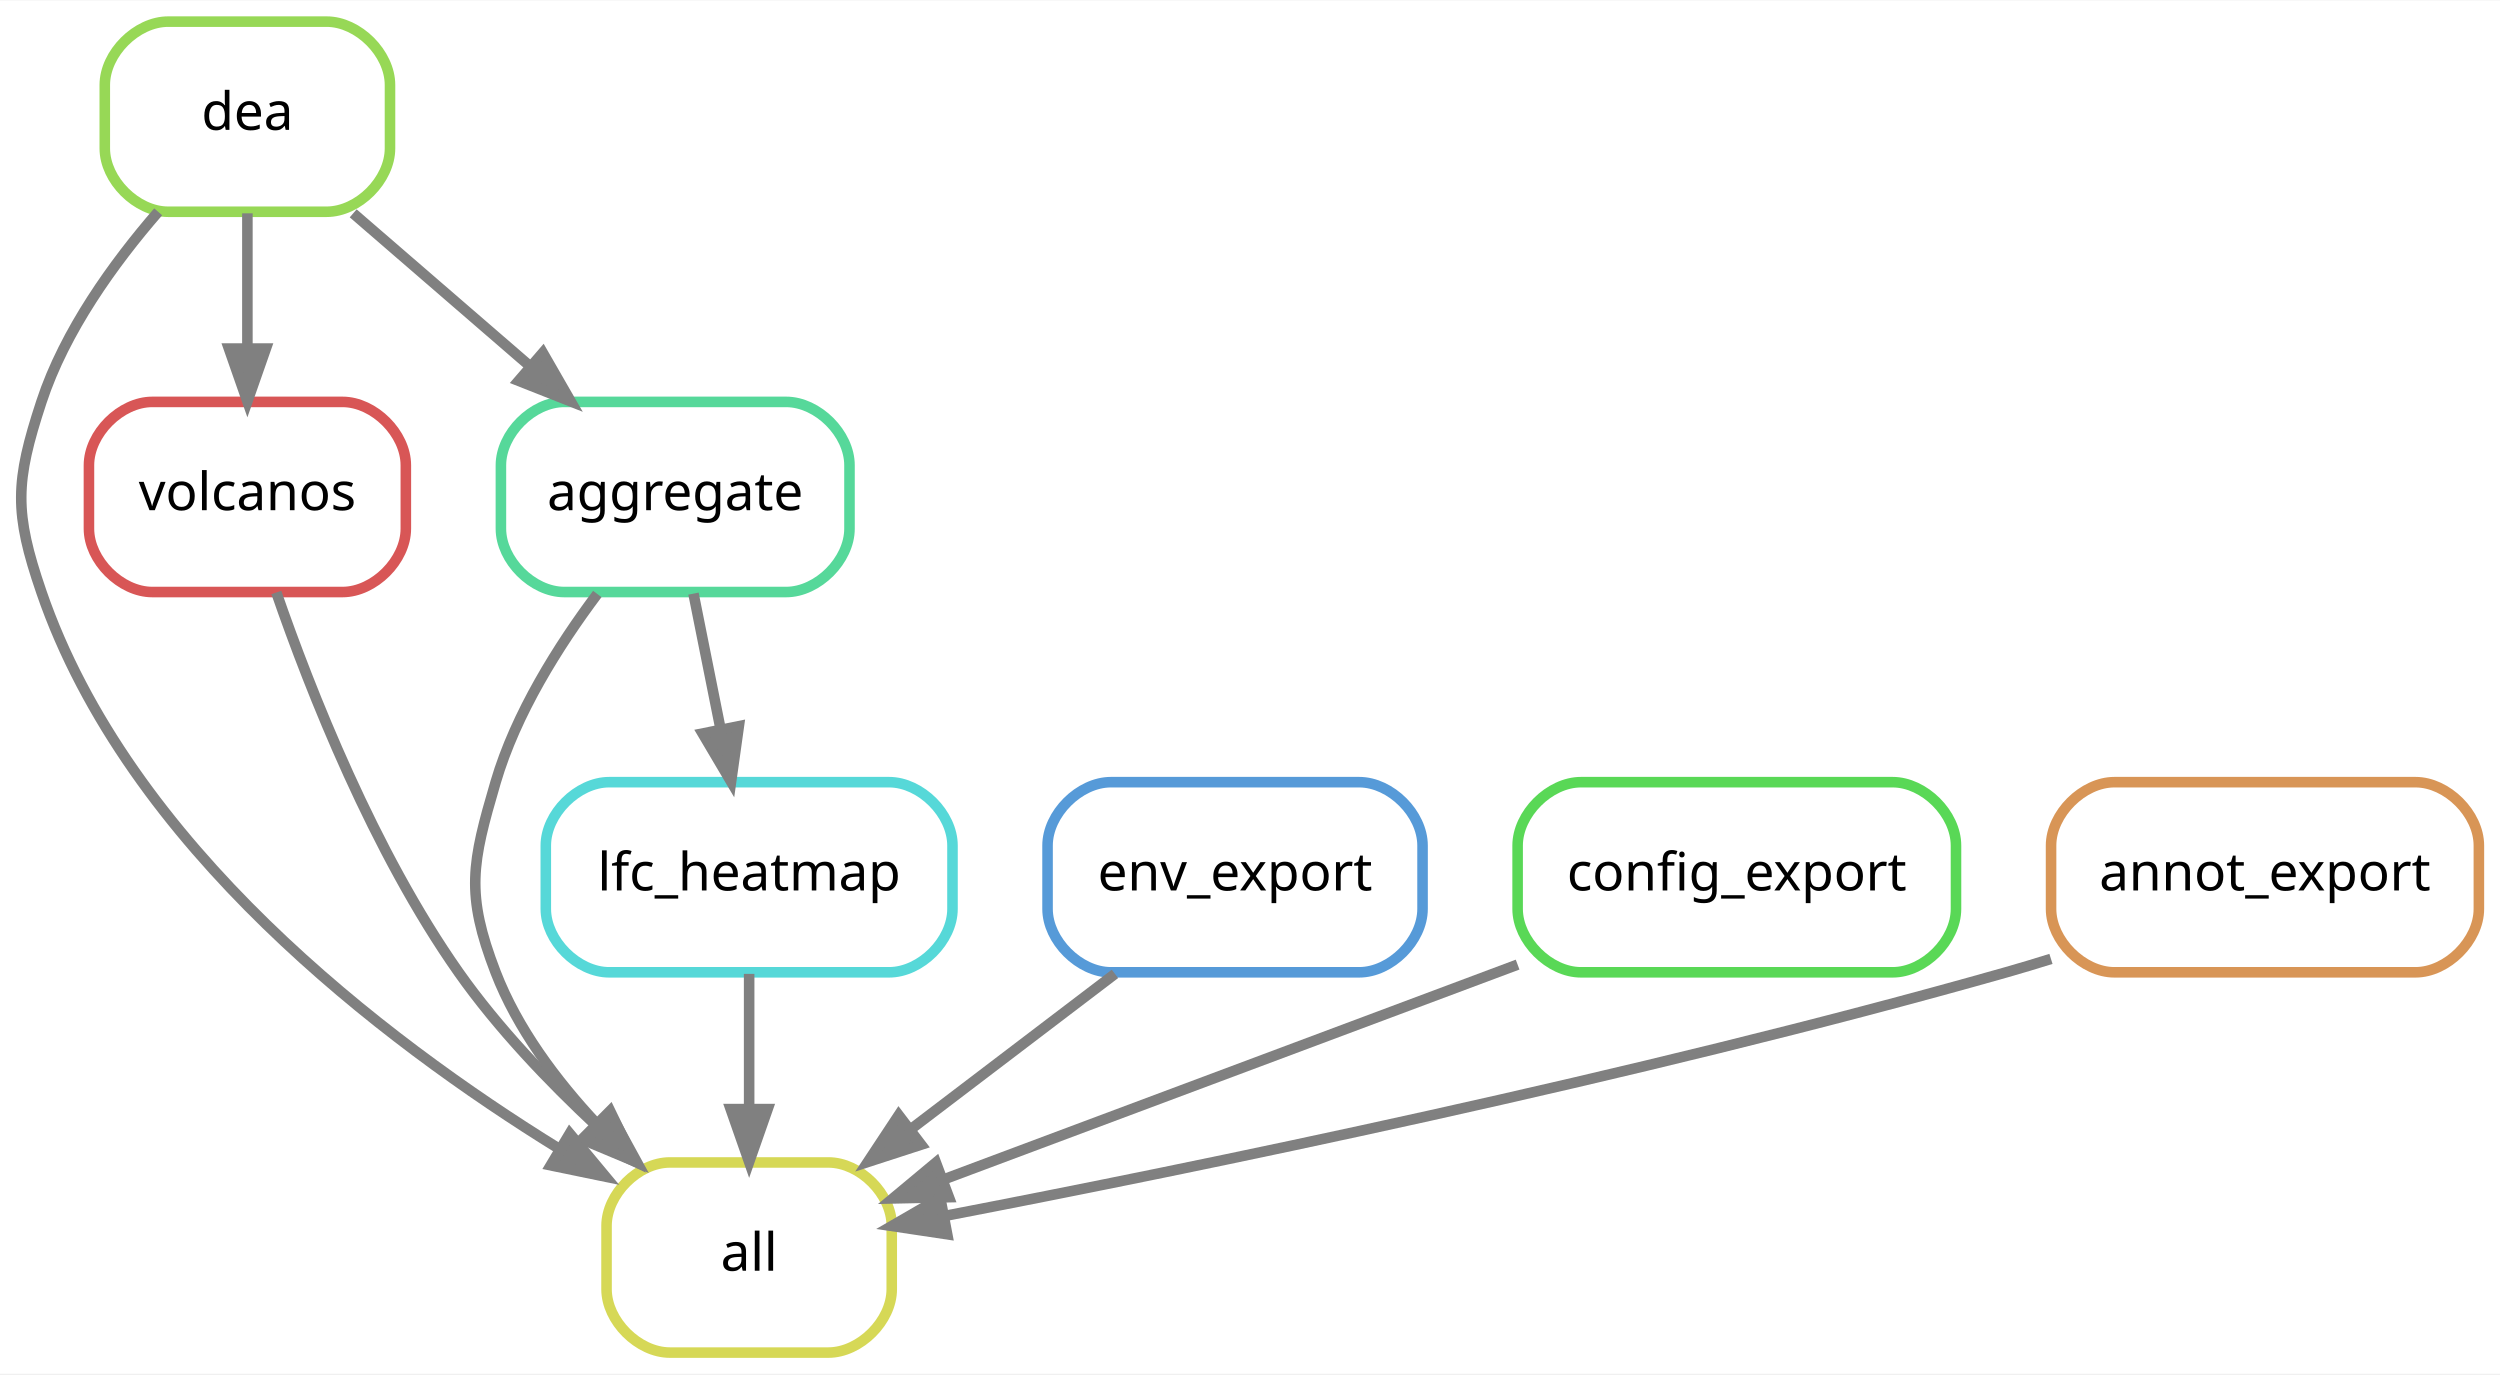
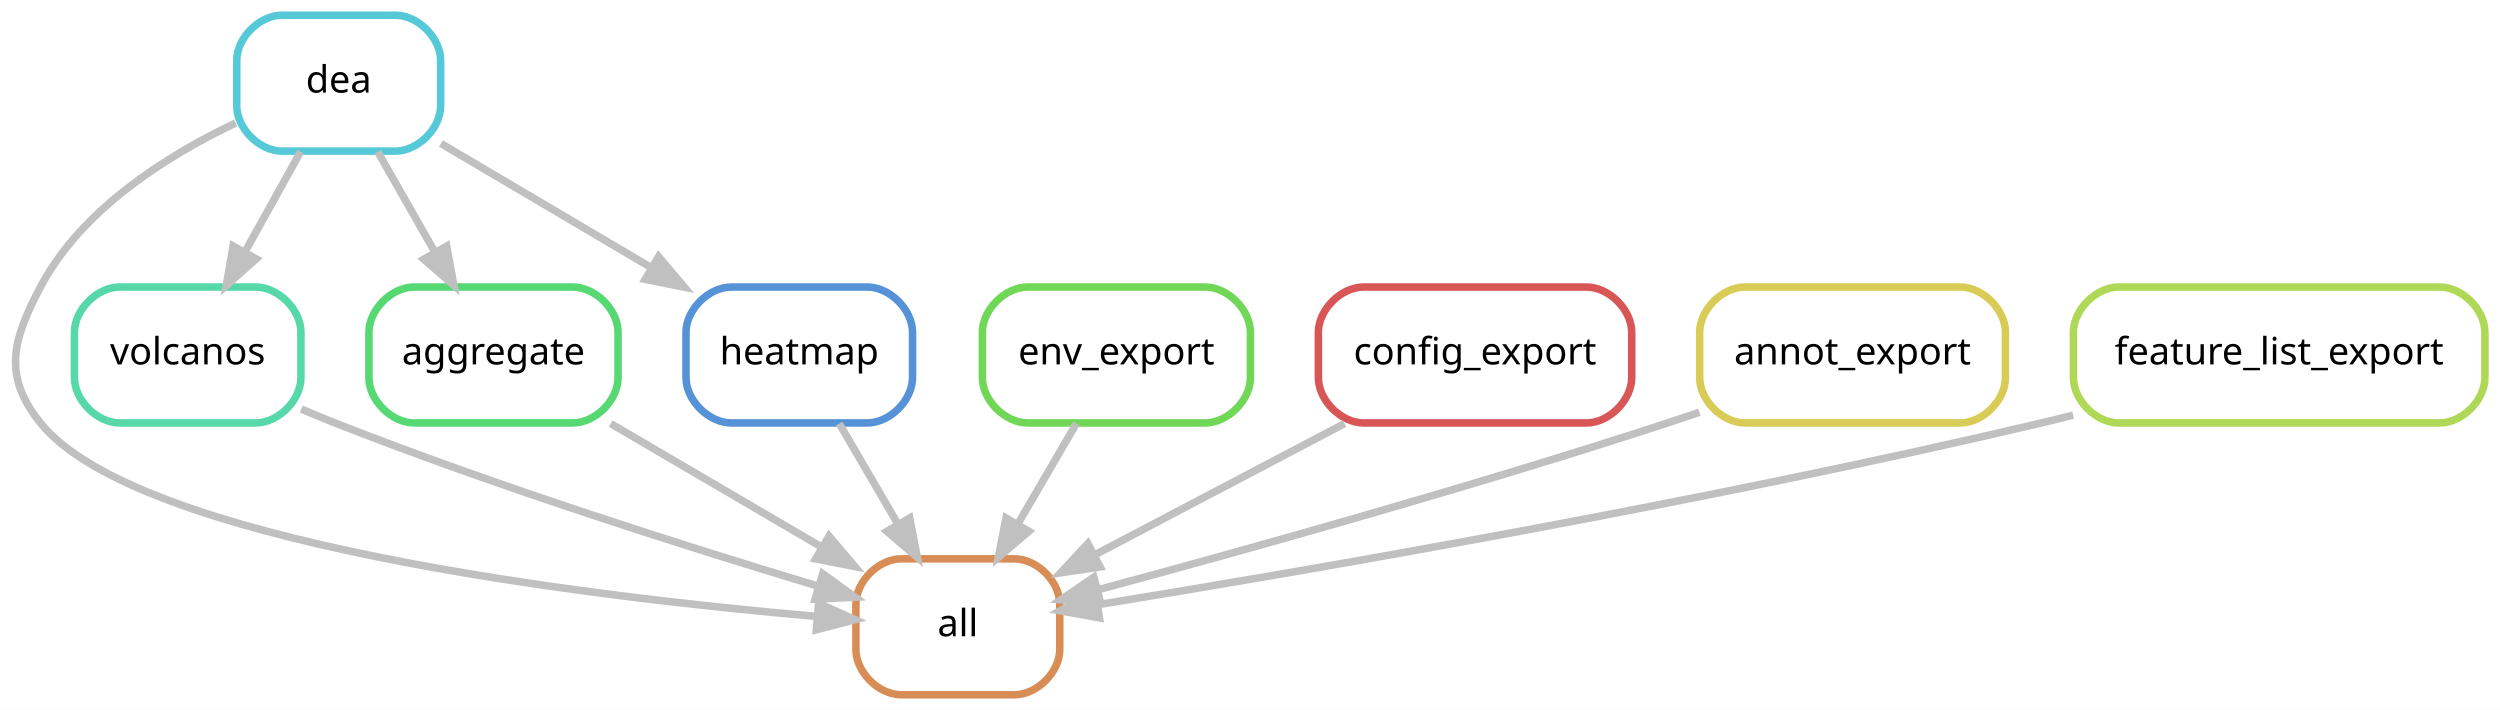
- <svg xmlns="http://www.w3.org/2000/svg" width="473pt" height="260pt" viewBox="0.00 0.00 473.34 260.00">
-   <g id="graph0" class="graph" transform="scale(1 1) rotate(0) translate(4 256)">
-     <polygon fill="white" stroke="transparent" points="-4,4 -4,-256 469.34,-256 469.34,4 -4,4" />
+ <svg xmlns="http://www.w3.org/2000/svg" width="662pt" height="188pt" viewBox="0.00 0.00 662.21 188.00">
+   <g id="graph0" class="graph" transform="scale(1 1) rotate(0) translate(4 184)">
+     <polygon fill="#ffffff" stroke="transparent" points="-4,4 -4,-184 658.214,-184 658.214,4 -4,4" />
    <g id="node1" class="node">
-       <path fill="none" stroke="#d6d856" stroke-width="2" d="M152.84,-36C152.84,-36 122.84,-36 122.84,-36 116.84,-36 110.84,-30 110.84,-24 110.84,-24 110.84,-12 110.84,-12 110.84,-6 116.84,0 122.84,0 122.84,0 152.84,0 152.84,0 158.84,0 164.84,-6 164.84,-12 164.84,-12 164.84,-24 164.84,-24 164.84,-30 158.84,-36 152.84,-36" />
-       <text text-anchor="middle" x="137.84" y="-15.5" font-family="sans" font-size="10.00">all</text>
+       <path fill="none" stroke="#d88d56" stroke-width="2" d="M264.714,-36C264.714,-36 234.714,-36 234.714,-36 228.714,-36 222.714,-30 222.714,-24 222.714,-24 222.714,-12 222.714,-12 222.714,-6 228.714,0 234.714,0 234.714,0 264.714,0 264.714,0 270.714,0 276.714,-6 276.714,-12 276.714,-12 276.714,-24 276.714,-24 276.714,-30 270.714,-36 264.714,-36" />
+       <text text-anchor="middle" x="249.714" y="-15.5" font-family="sans" font-size="10.00" fill="#000000">all</text>
    </g>
    <g id="node2" class="node">
-       <path fill="none" stroke="#97d856" stroke-width="2" d="M57.84,-252C57.84,-252 27.84,-252 27.84,-252 21.84,-252 15.84,-246 15.84,-240 15.84,-240 15.84,-228 15.84,-228 15.84,-222 21.84,-216 27.84,-216 27.84,-216 57.84,-216 57.84,-216 63.84,-216 69.84,-222 69.84,-228 69.84,-228 69.84,-240 69.84,-240 69.84,-246 63.84,-252 57.84,-252" />
-       <text text-anchor="middle" x="42.84" y="-231.5" font-family="sans" font-size="10.00">dea</text>
+       <path fill="none" stroke="#56c9d8" stroke-width="2" d="M100.714,-180C100.714,-180 70.714,-180 70.714,-180 64.714,-180 58.714,-174 58.714,-168 58.714,-168 58.714,-156 58.714,-156 58.714,-150 64.714,-144 70.714,-144 70.714,-144 100.714,-144 100.714,-144 106.714,-144 112.714,-150 112.714,-156 112.714,-156 112.714,-168 112.714,-168 112.714,-174 106.714,-180 100.714,-180" />
+       <text text-anchor="middle" x="85.714" y="-159.5" font-family="sans" font-size="10.00" fill="#000000">dea</text>
+     </g>
+     <g id="edge7" class="edge">
+       <path fill="none" stroke="#c0c0c0" stroke-width="2" d="M58.439,-151.456C40.178,-142.791 17.569,-128.57 6.714,-108 -.754,-93.85 -3.298,-84.481 6.714,-72 32.085,-40.372 150.819,-26.097 212.417,-20.729" />
+       <polygon fill="#c0c0c0" stroke="#c0c0c0" stroke-width="2" points="212.832,-24.207 222.505,-19.885 212.248,-17.231 212.832,-24.207" />
+     </g>
+     <g id="node3" class="node">
+       <path fill="none" stroke="#56d8a9" stroke-width="2" d="M63.714,-108C63.714,-108 27.714,-108 27.714,-108 21.714,-108 15.714,-102 15.714,-96 15.714,-96 15.714,-84 15.714,-84 15.714,-78 21.714,-72 27.714,-72 27.714,-72 63.714,-72 63.714,-72 69.714,-72 75.714,-78 75.714,-84 75.714,-84 75.714,-96 75.714,-96 75.714,-102 69.714,-108 63.714,-108" />
+       <text text-anchor="middle" x="45.714" y="-87.5" font-family="sans" font-size="10.00" fill="#000000">volcanos</text>
+     </g>
+     <g id="edge9" class="edge">
+       <path fill="none" stroke="#c0c0c0" stroke-width="2" d="M75.62,-143.831C71.154,-135.792 65.806,-126.167 60.876,-117.292" />
+       <polygon fill="#c0c0c0" stroke="#c0c0c0" stroke-width="2" points="63.859,-115.455 55.943,-108.413 57.74,-118.855 63.859,-115.455" />
+     </g>
+     <g id="node4" class="node">
+       <path fill="none" stroke="#56d873" stroke-width="2" d="M147.714,-108C147.714,-108 105.714,-108 105.714,-108 99.714,-108 93.714,-102 93.714,-96 93.714,-96 93.714,-84 93.714,-84 93.714,-78 99.714,-72 105.714,-72 105.714,-72 147.714,-72 147.714,-72 153.714,-72 159.714,-78 159.714,-84 159.714,-84 159.714,-96 159.714,-96 159.714,-102 153.714,-108 147.714,-108" />
+       <text text-anchor="middle" x="126.714" y="-87.5" font-family="sans" font-size="10.00" fill="#000000">aggregate</text>
+     </g>
+     <g id="edge10" class="edge">
+       <path fill="none" stroke="#c0c0c0" stroke-width="2" d="M96.06,-143.831C100.638,-135.792 106.119,-126.167 111.173,-117.292" />
+       <polygon fill="#c0c0c0" stroke="#c0c0c0" stroke-width="2" points="114.322,-118.835 116.228,-108.413 108.239,-115.371 114.322,-118.835" />
+     </g>
+     <g id="node5" class="node">
+       <path fill="none" stroke="#5692d8" stroke-width="2" d="M225.714,-108C225.714,-108 189.714,-108 189.714,-108 183.714,-108 177.714,-102 177.714,-96 177.714,-96 177.714,-84 177.714,-84 177.714,-78 183.714,-72 189.714,-72 189.714,-72 225.714,-72 225.714,-72 231.714,-72 237.714,-78 237.714,-84 237.714,-84 237.714,-96 237.714,-96 237.714,-102 231.714,-108 225.714,-108" />
+       <text text-anchor="middle" x="207.714" y="-87.5" font-family="sans" font-size="10.00" fill="#000000">heatmap</text>
+     </g>
+     <g id="edge11" class="edge">
+       <path fill="none" stroke="#c0c0c0" stroke-width="2" d="M112.79,-146.021C129.199,-136.337 150.41,-123.819 168.619,-113.073" />
+       <polygon fill="#c0c0c0" stroke="#c0c0c0" stroke-width="2" points="170.449,-116.057 177.282,-107.96 166.891,-110.028 170.449,-116.057" />
+     </g>
+     <g id="edge6" class="edge">
+       <path fill="none" stroke="#c0c0c0" stroke-width="2" d="M75.798,-75.695C78.79,-74.399 81.799,-73.145 84.714,-72 127.934,-55.02 178.892,-38.92 212.621,-28.791" />
+       <polygon fill="#c0c0c0" stroke="#c0c0c0" stroke-width="2" points="213.924,-32.055 222.508,-25.844 211.925,-25.346 213.924,-32.055" />
+     </g>
+     <g id="edge5" class="edge">
+       <path fill="none" stroke="#c0c0c0" stroke-width="2" d="M157.752,-71.831C174.721,-61.898 195.829,-49.542 213.541,-39.174" />
+       <polygon fill="#c0c0c0" stroke="#c0c0c0" stroke-width="2" points="215.592,-42.029 222.454,-33.957 212.056,-35.988 215.592,-42.029" />
+     </g>
+     <g id="edge8" class="edge">
+       <path fill="none" stroke="#c0c0c0" stroke-width="2" d="M218.312,-71.831C223.001,-63.792 228.617,-54.167 233.794,-45.292" />
+       <polygon fill="#c0c0c0" stroke="#c0c0c0" stroke-width="2" points="236.957,-46.815 238.973,-36.413 230.911,-43.288 236.957,-46.815" />
+     </g>
+     <g id="node6" class="node">
+       <path fill="none" stroke="#70d856" stroke-width="2" d="M315.214,-108C315.214,-108 268.214,-108 268.214,-108 262.214,-108 256.214,-102 256.214,-96 256.214,-96 256.214,-84 256.214,-84 256.214,-78 262.214,-72 268.214,-72 268.214,-72 315.214,-72 315.214,-72 321.214,-72 327.214,-78 327.214,-84 327.214,-84 327.214,-96 327.214,-96 327.214,-102 321.214,-108 315.214,-108" />
+       <text text-anchor="middle" x="291.714" y="-87.5" font-family="sans" font-size="10.00" fill="#000000">env_export</text>
+     </g>
+     <g id="edge4" class="edge">
+       <path fill="none" stroke="#c0c0c0" stroke-width="2" d="M281.115,-71.831C276.426,-63.792 270.811,-54.167 265.634,-45.292" />
+       <polygon fill="#c0c0c0" stroke="#c0c0c0" stroke-width="2" points="268.517,-43.288 260.455,-36.413 262.47,-46.815 268.517,-43.288" />
+     </g>
+     <g id="node7" class="node">
+       <path fill="none" stroke="#d85656" stroke-width="2" d="M416.214,-108C416.214,-108 357.214,-108 357.214,-108 351.214,-108 345.214,-102 345.214,-96 345.214,-96 345.214,-84 345.214,-84 345.214,-78 351.214,-72 357.214,-72 357.214,-72 416.214,-72 416.214,-72 422.214,-72 428.214,-78 428.214,-84 428.214,-84 428.214,-96 428.214,-96 428.214,-102 422.214,-108 416.214,-108" />
+       <text text-anchor="middle" x="386.714" y="-87.5" font-family="sans" font-size="10.00" fill="#000000">config_export</text>
+     </g>
+     <g id="edge1" class="edge">
+       <path fill="none" stroke="#c0c0c0" stroke-width="2" d="M352.143,-71.831C331.933,-61.21 306.452,-47.819 285.961,-37.05" />
+       <polygon fill="#c0c0c0" stroke="#c0c0c0" stroke-width="2" points="287.414,-33.86 276.934,-32.306 284.158,-40.056 287.414,-33.86" />
+     </g>
+     <g id="node8" class="node">
+       <path fill="none" stroke="#d8cb56" stroke-width="2" d="M515.214,-108C515.214,-108 458.214,-108 458.214,-108 452.214,-108 446.214,-102 446.214,-96 446.214,-96 446.214,-84 446.214,-84 446.214,-78 452.214,-72 458.214,-72 458.214,-72 515.214,-72 515.214,-72 521.214,-72 527.214,-78 527.214,-84 527.214,-84 527.214,-96 527.214,-96 527.214,-102 521.214,-108 515.214,-108" />
+       <text text-anchor="middle" x="486.714" y="-87.5" font-family="sans" font-size="10.00" fill="#000000">annot_export</text>
+     </g>
+     <g id="edge2" class="edge">
+       <path fill="none" stroke="#c0c0c0" stroke-width="2" d="M446.151,-74.843C443.303,-73.858 440.47,-72.901 437.714,-72 385.933,-55.077 325.226,-38.159 287.112,-27.885" />
+       <polygon fill="#c0c0c0" stroke="#c0c0c0" stroke-width="2" points="287.552,-24.379 276.987,-25.169 285.739,-31.14 287.552,-24.379" />
+     </g>
+     <g id="node9" class="node">
+       <path fill="none" stroke="#afd856" stroke-width="2" d="M642.214,-108C642.214,-108 557.214,-108 557.214,-108 551.214,-108 545.214,-102 545.214,-96 545.214,-96 545.214,-84 545.214,-84 545.214,-78 551.214,-72 557.214,-72 557.214,-72 642.214,-72 642.214,-72 648.214,-72 654.214,-78 654.214,-84 654.214,-84 654.214,-96 654.214,-96 654.214,-102 648.214,-108 642.214,-108" />
+       <text text-anchor="middle" x="599.714" y="-87.5" font-family="sans" font-size="10.00" fill="#000000">feature_list_export</text>
    </g>
    <g id="edge3" class="edge">
-       <path fill="none" stroke="grey" stroke-width="2" d="M25.95,-215.99C17.55,-206.31 8.26,-193.46 3.84,-180 -1.15,-164.8 -1.35,-159.13 3.84,-144 20.29,-96.07 68.14,-59.4 101.95,-38.53" />
-       <polygon fill="grey" stroke="grey" stroke-width="2" points="103.87,-41.46 110.65,-33.31 100.27,-35.45 103.87,-41.46" />
-     </g>
-     <g id="node3" class="node">
-       <path fill="none" stroke="#d85656" stroke-width="2" d="M60.84,-180C60.84,-180 24.84,-180 24.84,-180 18.84,-180 12.84,-174 12.84,-168 12.84,-168 12.84,-156 12.84,-156 12.84,-150 18.84,-144 24.84,-144 24.84,-144 60.84,-144 60.84,-144 66.84,-144 72.84,-150 72.84,-156 72.84,-156 72.84,-168 72.84,-168 72.84,-174 66.84,-180 60.84,-180" />
-       <text text-anchor="middle" x="42.84" y="-159.5" font-family="sans" font-size="10.00">volcanos</text>
-     </g>
-     <g id="edge8" class="edge">
-       <path fill="none" stroke="grey" stroke-width="2" d="M42.84,-215.7C42.84,-207.98 42.84,-198.71 42.84,-190.11" />
-       <polygon fill="grey" stroke="grey" stroke-width="2" points="46.34,-190.1 42.84,-180.1 39.34,-190.1 46.34,-190.1" />
-     </g>
-     <g id="node4" class="node">
-       <path fill="none" stroke="#56d89a" stroke-width="2" d="M144.84,-180C144.84,-180 102.84,-180 102.84,-180 96.84,-180 90.84,-174 90.84,-168 90.84,-168 90.84,-156 90.84,-156 90.84,-150 96.84,-144 102.84,-144 102.84,-144 144.84,-144 144.84,-144 150.84,-144 156.84,-150 156.84,-156 156.84,-156 156.84,-168 156.84,-168 156.84,-174 150.84,-180 144.84,-180" />
-       <text text-anchor="middle" x="123.84" y="-159.5" font-family="sans" font-size="10.00">aggregate</text>
-     </g>
-     <g id="edge9" class="edge">
-       <path fill="none" stroke="grey" stroke-width="2" d="M62.87,-215.7C72.97,-206.97 85.38,-196.24 96.36,-186.75" />
-       <polygon fill="grey" stroke="grey" stroke-width="2" points="98.77,-189.29 104.05,-180.1 94.2,-183.99 98.77,-189.29" />
-     </g>
-     <g id="edge1" class="edge">
-       <path fill="none" stroke="grey" stroke-width="2" d="M48.32,-143.92C54.79,-125.22 66.76,-94.86 82.84,-72 90.24,-61.49 99.91,-51.35 109.08,-42.8" />
-       <polygon fill="grey" stroke="grey" stroke-width="2" points="111.52,-45.31 116.6,-36.02 106.83,-40.11 111.52,-45.31" />
-     </g>
-     <g id="edge5" class="edge">
-       <path fill="none" stroke="grey" stroke-width="2" d="M109.09,-143.63C101.75,-133.85 93.66,-121.01 89.84,-108 85.34,-92.65 84.09,-86.93 89.84,-72 93.95,-61.36 101.29,-51.53 109.01,-43.3" />
-       <polygon fill="grey" stroke="grey" stroke-width="2" points="111.51,-45.75 116.13,-36.21 106.58,-40.78 111.51,-45.75" />
-     </g>
-     <g id="node5" class="node">
-       <path fill="none" stroke="#56d8d8" stroke-width="2" d="M164.34,-108C164.34,-108 111.34,-108 111.34,-108 105.34,-108 99.34,-102 99.34,-96 99.34,-96 99.34,-84 99.34,-84 99.34,-78 105.34,-72 111.34,-72 111.34,-72 164.34,-72 164.34,-72 170.34,-72 176.34,-78 176.34,-84 176.34,-84 176.34,-96 176.34,-96 176.34,-102 170.34,-108 164.34,-108" />
-       <text text-anchor="middle" x="137.84" y="-87.5" font-family="sans" font-size="10.00">lfc_heatmap</text>
-     </g>
-     <g id="edge10" class="edge">
-       <path fill="none" stroke="grey" stroke-width="2" d="M127.3,-143.7C128.85,-135.98 130.7,-126.71 132.42,-118.11" />
-       <polygon fill="grey" stroke="grey" stroke-width="2" points="135.89,-118.6 134.42,-108.1 129.03,-117.22 135.89,-118.6" />
-     </g>
-     <g id="edge6" class="edge">
-       <path fill="none" stroke="grey" stroke-width="2" d="M137.84,-71.7C137.84,-63.98 137.84,-54.71 137.84,-46.11" />
-       <polygon fill="grey" stroke="grey" stroke-width="2" points="141.34,-46.1 137.84,-36.1 134.34,-46.1 141.34,-46.1" />
-     </g>
-     <g id="node6" class="node">
-       <path fill="none" stroke="#569ad8" stroke-width="2" d="M253.34,-108C253.34,-108 206.34,-108 206.34,-108 200.34,-108 194.34,-102 194.34,-96 194.34,-96 194.34,-84 194.34,-84 194.34,-78 200.34,-72 206.34,-72 206.34,-72 253.34,-72 253.34,-72 259.34,-72 265.34,-78 265.34,-84 265.34,-84 265.34,-96 265.34,-96 265.34,-102 259.34,-108 253.34,-108" />
-       <text text-anchor="middle" x="229.84" y="-87.5" font-family="sans" font-size="10.00">env_export</text>
-     </g>
-     <g id="edge7" class="edge">
-       <path fill="none" stroke="grey" stroke-width="2" d="M207.1,-71.7C195.4,-62.8 180.98,-51.82 168.33,-42.2" />
-       <polygon fill="grey" stroke="grey" stroke-width="2" points="170.4,-39.37 160.32,-36.1 166.16,-44.94 170.4,-39.37" />
-     </g>
-     <g id="node7" class="node">
-       <path fill="none" stroke="#59d856" stroke-width="2" d="M354.34,-108C354.34,-108 295.34,-108 295.34,-108 289.34,-108 283.34,-102 283.34,-96 283.34,-96 283.34,-84 283.34,-84 283.34,-78 289.34,-72 295.34,-72 295.34,-72 354.34,-72 354.34,-72 360.34,-72 366.34,-78 366.34,-84 366.34,-84 366.34,-96 366.34,-96 366.34,-102 360.34,-108 354.34,-108" />
-       <text text-anchor="middle" x="324.84" y="-87.5" font-family="sans" font-size="10.00">config_export</text>
-     </g>
-     <g id="edge4" class="edge">
-       <path fill="none" stroke="grey" stroke-width="2" d="M283.34,-73.46C250.82,-61.29 205.98,-44.51 174.71,-32.8" />
-       <polygon fill="grey" stroke="grey" stroke-width="2" points="175.66,-29.42 165.06,-29.19 173.2,-35.97 175.66,-29.42" />
-     </g>
-     <g id="node8" class="node">
-       <path fill="none" stroke="#d89556" stroke-width="2" d="M453.34,-108C453.34,-108 396.34,-108 396.34,-108 390.34,-108 384.34,-102 384.34,-96 384.34,-96 384.34,-84 384.34,-84 384.34,-78 390.34,-72 396.34,-72 396.34,-72 453.34,-72 453.34,-72 459.34,-72 465.34,-78 465.34,-84 465.34,-84 465.34,-96 465.34,-96 465.34,-102 459.34,-108 453.34,-108" />
-       <text text-anchor="middle" x="424.84" y="-87.5" font-family="sans" font-size="10.00">annot_export</text>
-     </g>
-     <g id="edge2" class="edge">
-       <path fill="none" stroke="grey" stroke-width="2" d="M384.32,-74.54C381.46,-73.64 378.62,-72.79 375.84,-72 305.61,-52.07 222,-34.94 174.9,-25.88" />
-       <polygon fill="grey" stroke="grey" stroke-width="2" points="175.34,-22.4 164.86,-23.97 174.03,-29.28 175.34,-22.4" />
+       <path fill="none" stroke="#c0c0c0" stroke-width="2" d="M545.159,-74.08C542.309,-73.352 539.481,-72.654 536.714,-72 447.716,-50.961 341.651,-32.761 286.753,-23.845" />
+       <polygon fill="#c0c0c0" stroke="#c0c0c0" stroke-width="2" points="287.225,-20.376 276.795,-22.238 286.11,-27.287 287.225,-20.376" />
    </g>
  </g>
</svg>
